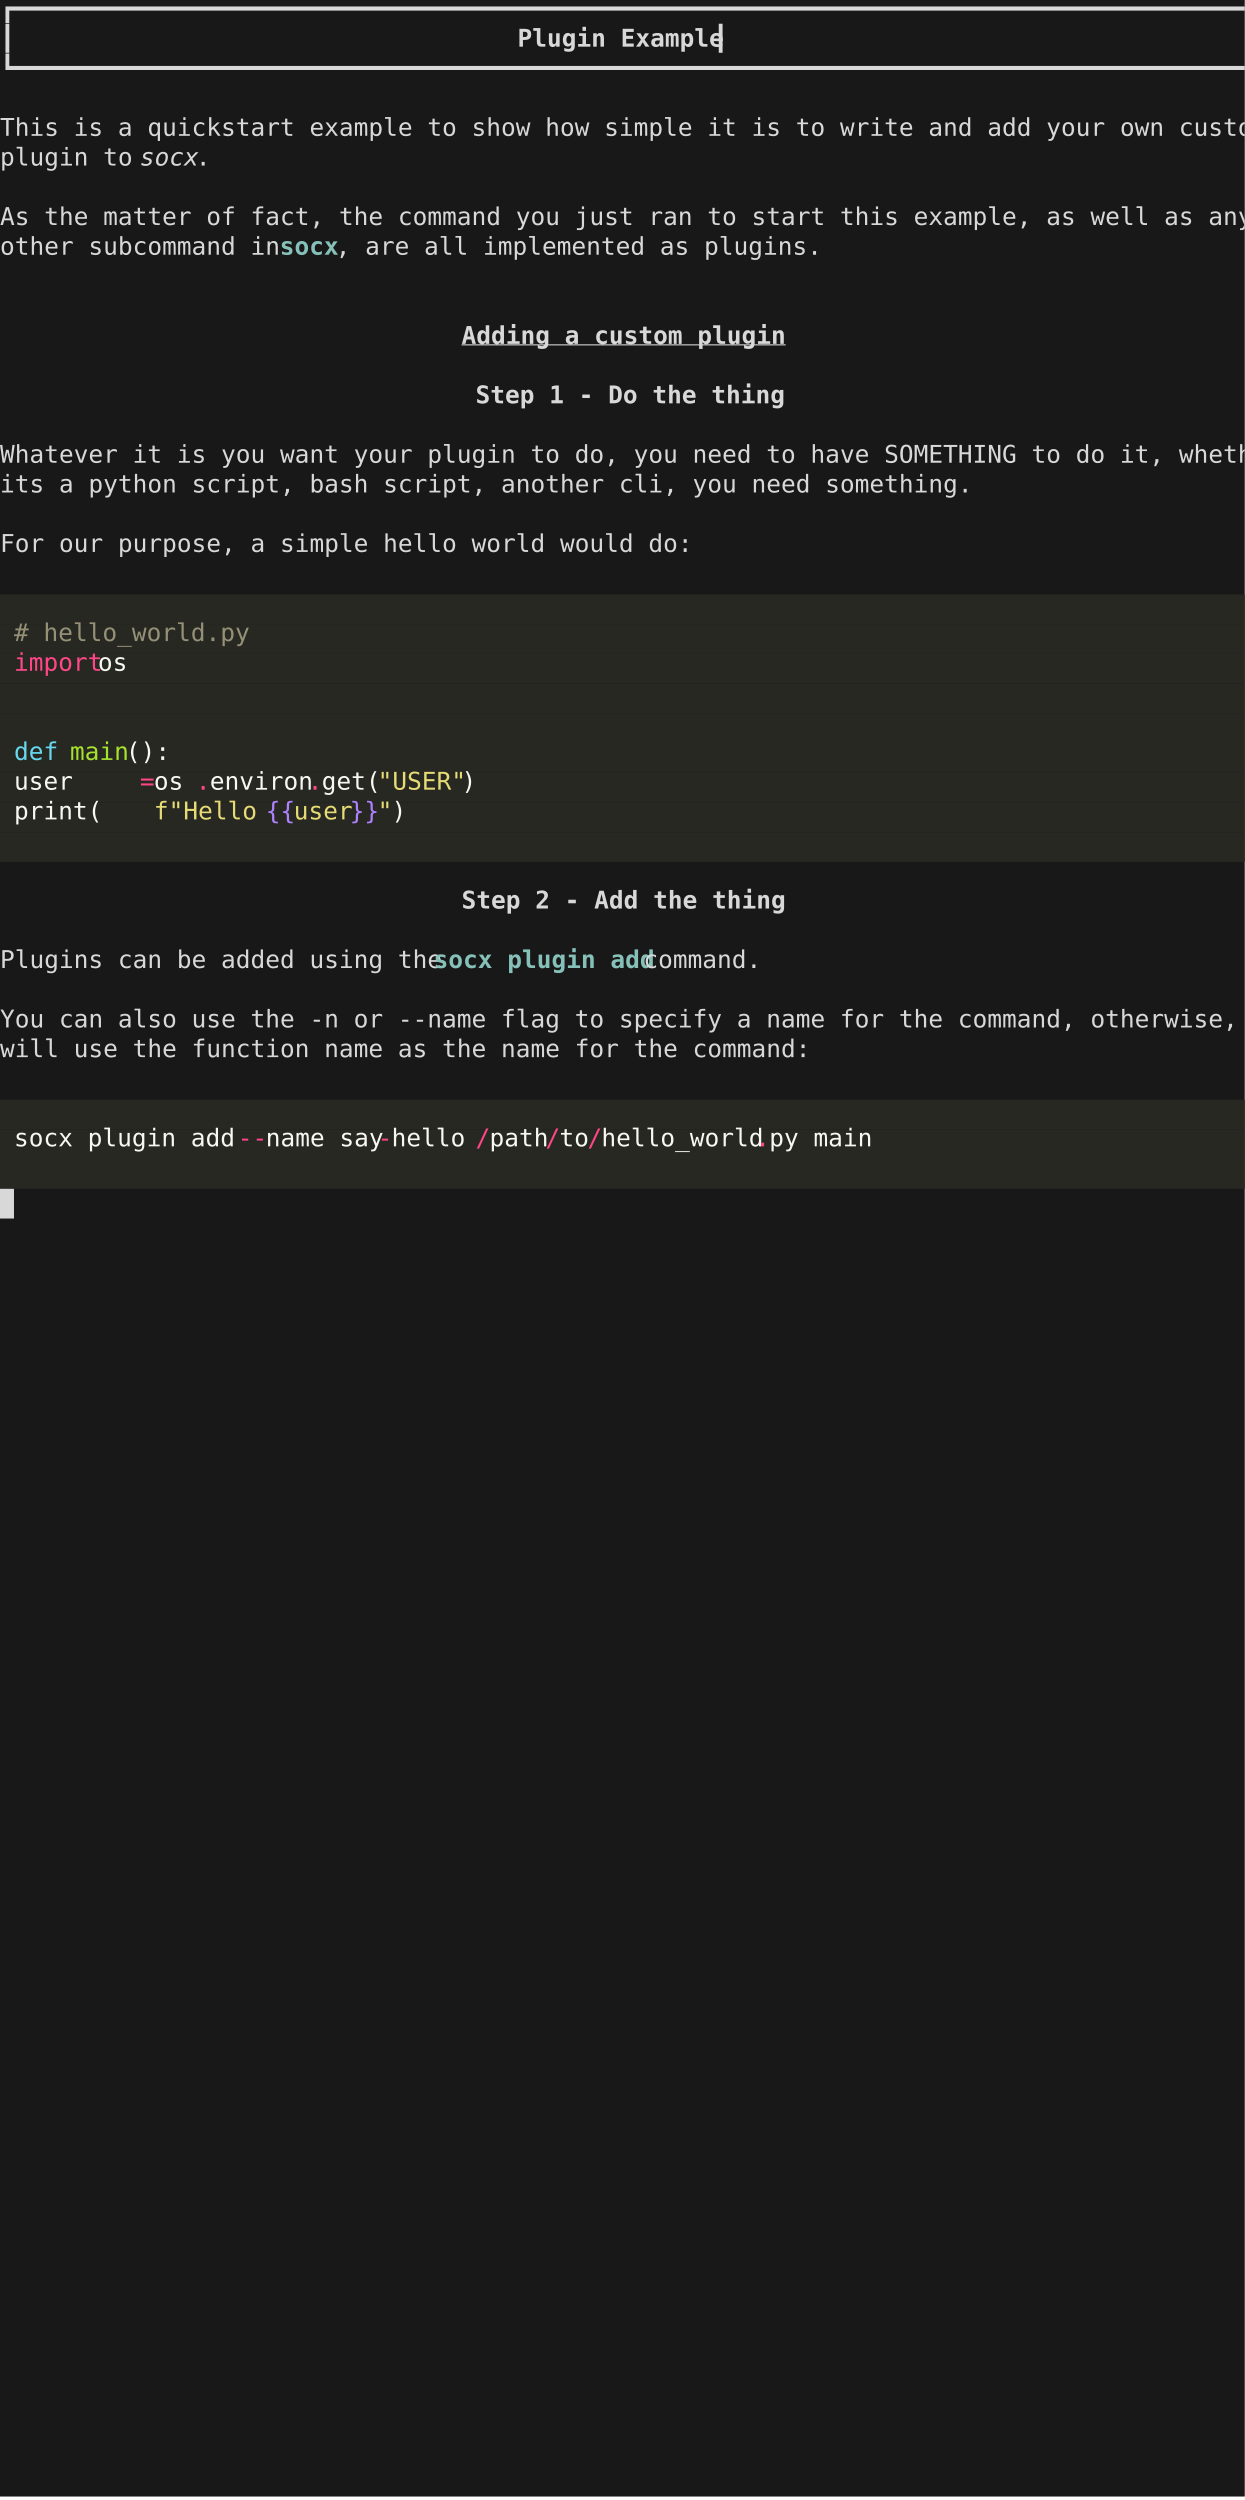
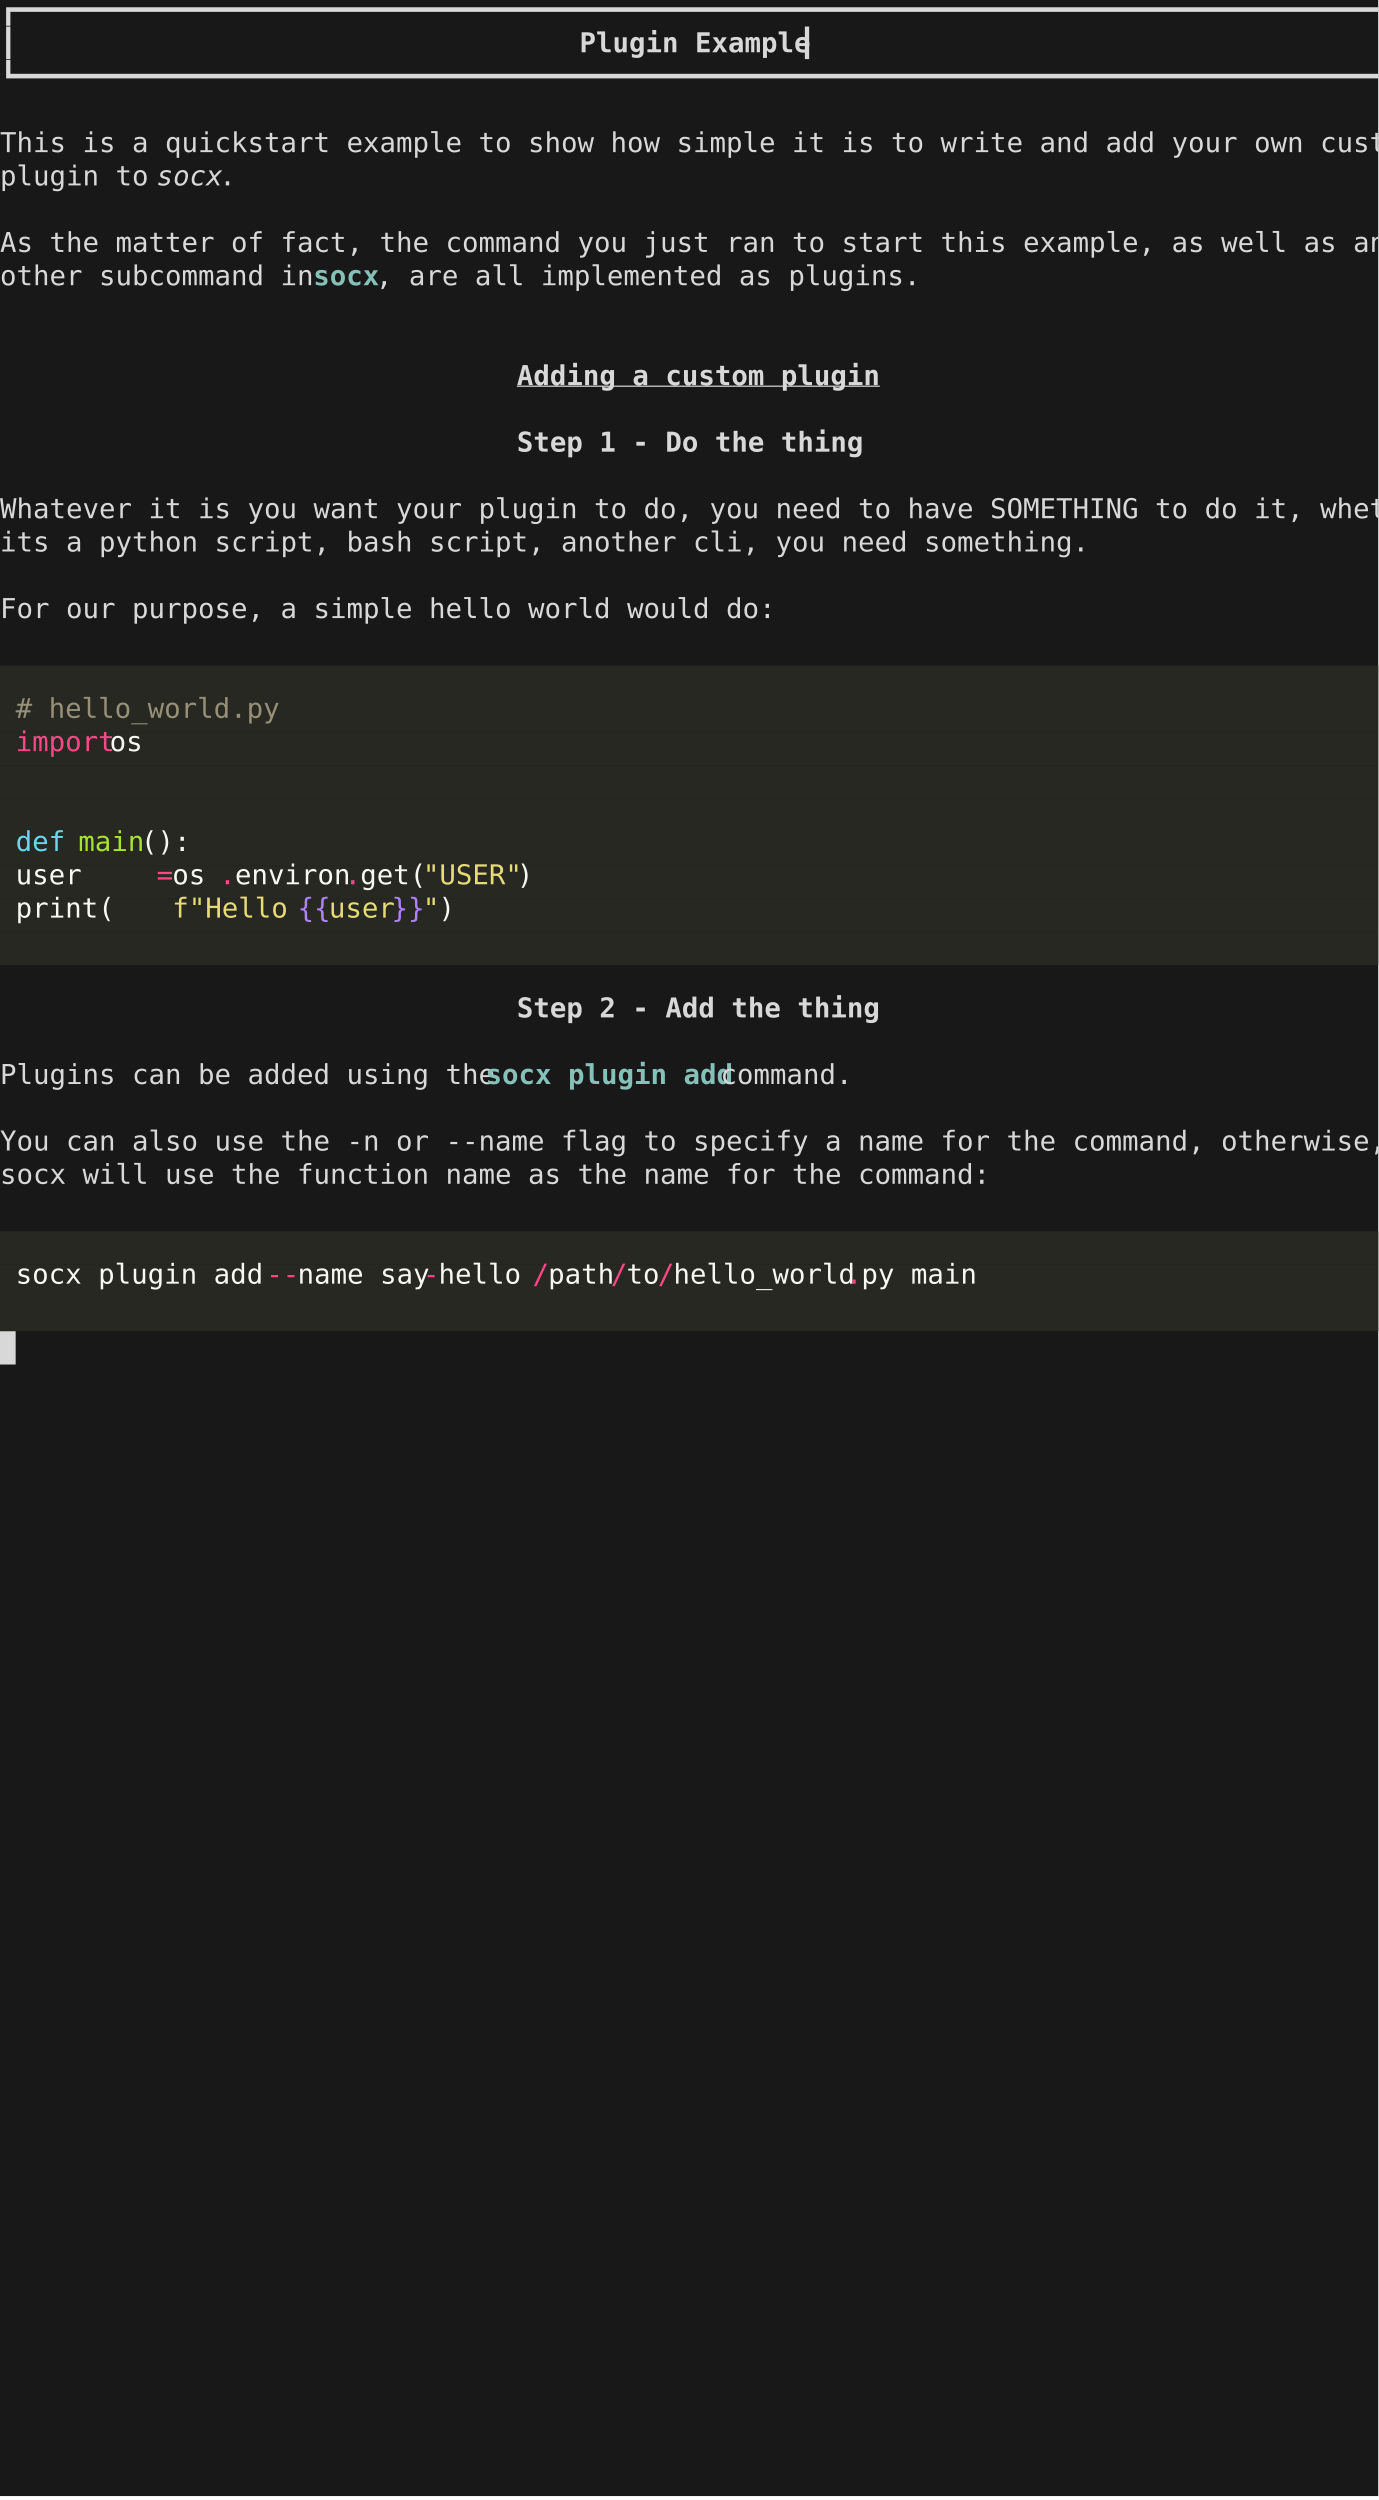
- <svg xmlns="http://www.w3.org/2000/svg" xmlns:ns1="https://github.com/nbedos/termtosvg" xmlns:xlink="http://www.w3.org/1999/xlink" id="terminal" baseProfile="full" viewBox="0 0 712 1430" width="712" version="1.1">
+ <svg xmlns="http://www.w3.org/2000/svg" xmlns:ns1="https://github.com/nbedos/termtosvg" xmlns:xlink="http://www.w3.org/1999/xlink" id="terminal" baseProfile="full" viewBox="0 0 704 1277" width="704" version="1.1">
  <defs>
    <ns1:template_settings>
-       <ns1:screen_geometry columns="89" rows="84" />
+       <ns1:screen_geometry columns="88" rows="75" />
      <ns1:animation type="css" />
    </ns1:template_settings>
    <style type="text/css" id="generated-style">#screen {
                font-family: 'DejaVu Sans Mono', monospace;
                font-style: normal;
                font-size: 14px;
            }

        text {
            dominant-baseline: text-before-edge;
            white-space: pre;
        }

            :root {
                --animation-duration: 1000ms;
            }

            @keyframes roll {
                0.000%{transform:translateY(0px)}
100.000%{transform:translateY(0px)}
            }

            #screen_view {
                animation-duration: 1000ms;
                animation-iteration-count:infinite;
                animation-name:roll;
                animation-timing-function: steps(1,end);
                animation-fill-mode: forwards;
            }
        </style>
    <style type="text/css" id="user-style">
            /* The colors defined below are the default 16 colors used for rendering text of the terminal. Adjust
               them as needed.
               base16-default-dark color theme (source: http://chriskempson.com/projects/base16/) */
            .foreground {fill: #d8d8d8;}
            .background {fill: #181818;}
            .color0 {fill: #181818;}
            .color1 {fill: #ab4642;}
            .color2 {fill: #a1b56c;}
            .color3 {fill: #f7ca88;}
            .color4 {fill: #7cafc2;}
            .color5 {fill: #ba8baf;}
            .color6 {fill: #86c1b9;}
            .color7 {fill: #d8d8d8;}
            .color8 {fill: #585858;}
            .color9 {fill: #ab4642;}
            .color10 {fill: #a1b56C;}
            .color11 {fill: #f7ca88;}
            .color12 {fill: #7cafc2;}
            .color13 {fill: #ba8baf;}
            .color14 {fill: #86c1b9;}
            .color15 {fill: #f8f8f8;}
        </style>
  </defs>
-   <svg id="screen" width="712" height="1428" viewBox="0 0 712 1428" preserveAspectRatio="xMidYMin slice">
+   <svg id="screen" width="704" height="1275" viewBox="0 0 704 1275" preserveAspectRatio="xMidYMin slice">
    <rect class="background" height="100%" width="100%" x="0" y="0" />
    <defs>
      <g id="g1">
-         <text x="0" textLength="712" class="foreground">┏━━━━━━━━━━━━━━━━━━━━━━━━━━━━━━━━━━━━━━━━━━━━━━━━━━━━━━━━━━━━━━━━━━━━━━━━━━━━━━━━━━━━━━━┓</text>
+         <text x="0" textLength="704" class="foreground">┏━━━━━━━━━━━━━━━━━━━━━━━━━━━━━━━━━━━━━━━━━━━━━━━━━━━━━━━━━━━━━━━━━━━━━━━━━━━━━━━━━━━━━━┓</text>
      </g>
      <g id="g2">
        <text x="0" textLength="296" class="foreground">┃                                    </text>
        <text x="296" textLength="112" font-weight="bold" class="foreground">Plugin Example</text>
-         <text x="408" textLength="304" class="foreground">                                     ┃</text>
+         <text x="408" textLength="296" class="foreground">                                    ┃</text>
      </g>
      <g id="g3">
-         <text x="0" textLength="712" class="foreground">┗━━━━━━━━━━━━━━━━━━━━━━━━━━━━━━━━━━━━━━━━━━━━━━━━━━━━━━━━━━━━━━━━━━━━━━━━━━━━━━━━━━━━━━━┛</text>
+         <text x="0" textLength="704" class="foreground">┗━━━━━━━━━━━━━━━━━━━━━━━━━━━━━━━━━━━━━━━━━━━━━━━━━━━━━━━━━━━━━━━━━━━━━━━━━━━━━━━━━━━━━━┛</text>
      </g>
      <g id="g4">
-         <text x="0" textLength="712" class="foreground">This is a quickstart example to show how simple it is to write and add your own custom   </text>
+         <text x="0" textLength="704" class="foreground">This is a quickstart example to show how simple it is to write and add your own custom  </text>
      </g>
      <g id="g5">
        <text x="0" textLength="80" class="foreground">plugin to </text>
        <text x="80" textLength="32" font-style="italic" class="foreground">socx</text>
-         <text x="112" textLength="600" class="foreground">.                                                                          </text>
+         <text x="112" textLength="592" class="foreground">.                                                                         </text>
      </g>
      <g id="g6">
-         <text x="0" textLength="712" class="foreground">As the matter of fact, the command you just ran to start this example, as well as any    </text>
+         <text x="0" textLength="704" class="foreground">As the matter of fact, the command you just ran to start this example, as well as any   </text>
      </g>
      <g id="g7">
        <text x="0" textLength="160" class="foreground">other subcommand in </text>
        <text x="160" textLength="32" font-weight="bold" class="color14">socx</text>
-         <text x="192" textLength="520" class="foreground">, are all implemented as plugins.                                </text>
+         <text x="192" textLength="512" class="foreground">, are all implemented as plugins.                               </text>
      </g>
      <g id="g8">
        <text x="0" textLength="264" class="foreground">                                 </text>
        <text x="264" textLength="176" font-weight="bold" text-decoration="underline" class="foreground">Adding a custom plugin</text>
-         <text x="440" textLength="272" class="foreground">                                  </text>
+         <text x="440" textLength="264" class="foreground">                                 </text>
      </g>
      <g id="g9">
-         <text x="0" textLength="272" class="foreground">                                  </text>
-         <text x="272" textLength="168" font-weight="bold" class="foreground">Step 1 - Do the thing</text>
-         <text x="440" textLength="272" class="foreground">                                  </text>
+         <text x="0" textLength="264" class="foreground">                                 </text>
+         <text x="264" textLength="168" font-weight="bold" class="foreground">Step 1 - Do the thing</text>
+         <text x="432" textLength="272" class="foreground">                                  </text>
      </g>
      <g id="g10">
-         <text x="0" textLength="712" class="foreground">Whatever it is you want your plugin to do, you need to have SOMETHING to do it, whether  </text>
+         <text x="0" textLength="704" class="foreground">Whatever it is you want your plugin to do, you need to have SOMETHING to do it, whether </text>
      </g>
      <g id="g11">
-         <text x="0" textLength="712" class="foreground">its a python script, bash script, another cli, you need something.                       </text>
+         <text x="0" textLength="704" class="foreground">its a python script, bash script, another cli, you need something.                      </text>
      </g>
      <g id="g12">
-         <text x="0" textLength="712" class="foreground">For our purpose, a simple hello world would do:                                          </text>
+         <text x="0" textLength="704" class="foreground">For our purpose, a simple hello world would do:                                         </text>
      </g>
      <g id="g13">
-         <text x="0" textLength="712" class="foreground">                                                                                         </text>
+         <text x="0" textLength="704" class="foreground">                                                                                        </text>
      </g>
      <g id="g14">
        <text x="0" textLength="8" class="foreground"> </text>
        <text x="8" textLength="128" fill="#959077"># hello_world.py</text>
-         <text x="136" textLength="576" class="foreground">                                                                        </text>
+         <text x="136" textLength="568" class="foreground">                                                                       </text>
      </g>
      <g id="g15">
        <text x="0" textLength="8" class="foreground"> </text>
        <text x="8" textLength="48" fill="#ff4689">import</text>
        <text x="56" textLength="24" fill="#f8f8f2"> os</text>
-         <text x="80" textLength="632" class="foreground">                                                                               </text>
+         <text x="80" textLength="624" class="foreground">                                                                              </text>
      </g>
      <g id="g16">
        <text x="0" textLength="8" class="foreground"> </text>
        <text x="8" textLength="24" fill="#66d9ef">def</text>
        <text x="32" textLength="8" fill="#f8f8f2"> </text>
        <text x="40" textLength="32" fill="#a6e22e">main</text>
        <text x="72" textLength="24" fill="#f8f8f2">():</text>
-         <text x="96" textLength="616" class="foreground">                                                                             </text>
+         <text x="96" textLength="608" class="foreground">                                                                            </text>
      </g>
      <g id="g17">
        <text x="0" textLength="8" class="foreground"> </text>
        <text x="8" textLength="72" fill="#f8f8f2">    user </text>
        <text x="80" textLength="8" fill="#ff4689">=</text>
        <text x="88" textLength="24" fill="#f8f8f2"> os</text>
        <text x="112" textLength="8" fill="#ff4689">.</text>
        <text x="120" textLength="56" fill="#f8f8f2">environ</text>
        <text x="176" textLength="8" fill="#ff4689">.</text>
        <text x="184" textLength="32" fill="#f8f8f2">get(</text>
        <text x="216" textLength="48" fill="#e6db74">"USER"</text>
        <text x="264" textLength="8" fill="#f8f8f2">)</text>
-         <text x="272" textLength="440" class="foreground">                                                       </text>
+         <text x="272" textLength="432" class="foreground">                                                      </text>
      </g>
      <g id="g18">
        <text x="0" textLength="8" class="foreground"> </text>
        <text x="8" textLength="80" fill="#f8f8f2">    print(</text>
        <text x="88" textLength="64" fill="#e6db74">f"Hello </text>
        <text x="152" textLength="16" fill="#ae81ff">{{</text>
        <text x="168" textLength="32" fill="#e6db74">user</text>
        <text x="200" textLength="16" fill="#ae81ff">}}</text>
        <text x="216" textLength="8" fill="#e6db74">"</text>
        <text x="224" textLength="8" fill="#f8f8f2">)</text>
-         <text x="232" textLength="480" class="foreground">                                                            </text>
+         <text x="232" textLength="472" class="foreground">                                                           </text>
      </g>
      <g id="g19">
        <text x="0" textLength="264" class="foreground">                                 </text>
        <text x="264" textLength="176" font-weight="bold" class="foreground">Step 2 - Add the thing</text>
-         <text x="440" textLength="272" class="foreground">                                  </text>
+         <text x="440" textLength="264" class="foreground">                                 </text>
      </g>
      <g id="g20">
        <text x="0" textLength="248" class="foreground">Plugins can be added using the </text>
        <text x="248" textLength="120" font-weight="bold" class="color14">socx plugin add</text>
-         <text x="368" textLength="344" class="foreground"> command.                                  </text>
+         <text x="368" textLength="336" class="foreground"> command.                                 </text>
      </g>
      <g id="g21">
-         <text x="0" textLength="712" class="foreground">You can also use the -n or --name flag to specify a name for the command, otherwise, socx</text>
+         <text x="0" textLength="704" class="foreground">You can also use the -n or --name flag to specify a name for the command, otherwise,    </text>
      </g>
      <g id="g22">
-         <text x="0" textLength="712" class="foreground">will use the function name as the name for the command:                                  </text>
+         <text x="0" textLength="704" class="foreground">socx will use the function name as the name for the command:                            </text>
      </g>
      <g id="g23">
        <text x="0" textLength="8" class="foreground"> </text>
        <text x="8" textLength="128" fill="#f8f8f2">socx plugin add </text>
        <text x="136" textLength="16" fill="#ff4689">--</text>
        <text x="152" textLength="64" fill="#f8f8f2">name say</text>
        <text x="216" textLength="8" fill="#ff4689">-</text>
        <text x="224" textLength="48" fill="#f8f8f2">hello </text>
        <text x="272" textLength="8" fill="#ff4689">/</text>
        <text x="280" textLength="32" fill="#f8f8f2">path</text>
        <text x="312" textLength="8" fill="#ff4689">/</text>
        <text x="320" textLength="16" fill="#f8f8f2">to</text>
        <text x="336" textLength="8" fill="#ff4689">/</text>
        <text x="344" textLength="88" fill="#f8f8f2">hello_world</text>
        <text x="432" textLength="8" fill="#ff4689">.</text>
        <text x="440" textLength="56" fill="#f8f8f2">py main</text>
-         <text x="496" textLength="216" class="foreground">                           </text>
+         <text x="496" textLength="208" class="foreground">                          </text>
      </g>
      <g id="g24">
        <text x="0" textLength="8" class="background"> </text>
      </g>
    </defs>
    <g id="screen_view">
      <g>
        <use xlink:href="#g1" y="0" />
        <use xlink:href="#g2" y="17" />
        <use xlink:href="#g3" y="34" />
        <use xlink:href="#g4" y="68" />
        <use xlink:href="#g5" y="85" />
        <use xlink:href="#g6" y="119" />
        <rect x="160" y="136" width="32" height="17" class="color0" />
        <use xlink:href="#g7" y="136" />
        <use xlink:href="#g8" y="187" />
        <use xlink:href="#g9" y="221" />
        <use xlink:href="#g10" y="255" />
        <use xlink:href="#g11" y="272" />
        <use xlink:href="#g12" y="306" />
-         <rect x="0" y="340" width="712" height="17" fill="#272822" />
+         <rect x="0" y="340" width="704" height="17" fill="#272822" />
        <use xlink:href="#g13" y="340" />
-         <rect x="0" y="357" width="712" height="17" fill="#272822" />
+         <rect x="0" y="357" width="704" height="17" fill="#272822" />
        <use xlink:href="#g14" y="357" />
-         <rect x="0" y="374" width="712" height="17" fill="#272822" />
+         <rect x="0" y="374" width="704" height="17" fill="#272822" />
        <use xlink:href="#g15" y="374" />
-         <rect x="0" y="391" width="712" height="17" fill="#272822" />
+         <rect x="0" y="391" width="704" height="17" fill="#272822" />
        <use xlink:href="#g13" y="391" />
-         <rect x="0" y="408" width="712" height="17" fill="#272822" />
+         <rect x="0" y="408" width="704" height="17" fill="#272822" />
        <use xlink:href="#g13" y="408" />
-         <rect x="0" y="425" width="712" height="17" fill="#272822" />
+         <rect x="0" y="425" width="704" height="17" fill="#272822" />
        <use xlink:href="#g16" y="425" />
-         <rect x="0" y="442" width="712" height="17" fill="#272822" />
+         <rect x="0" y="442" width="704" height="17" fill="#272822" />
        <use xlink:href="#g17" y="442" />
-         <rect x="0" y="459" width="712" height="17" fill="#272822" />
+         <rect x="0" y="459" width="704" height="17" fill="#272822" />
        <use xlink:href="#g18" y="459" />
-         <rect x="0" y="476" width="712" height="17" fill="#272822" />
+         <rect x="0" y="476" width="704" height="17" fill="#272822" />
        <use xlink:href="#g13" y="476" />
        <use xlink:href="#g19" y="510" />
        <rect x="248" y="544" width="120" height="17" class="color0" />
        <use xlink:href="#g20" y="544" />
        <use xlink:href="#g21" y="578" />
        <use xlink:href="#g22" y="595" />
-         <rect x="0" y="629" width="712" height="17" fill="#272822" />
+         <rect x="0" y="629" width="704" height="17" fill="#272822" />
        <use xlink:href="#g13" y="629" />
-         <rect x="0" y="646" width="712" height="17" fill="#272822" />
+         <rect x="0" y="646" width="704" height="17" fill="#272822" />
        <use xlink:href="#g23" y="646" />
-         <rect x="0" y="663" width="712" height="17" fill="#272822" />
+         <rect x="0" y="663" width="704" height="17" fill="#272822" />
        <use xlink:href="#g13" y="663" />
        <rect x="0" y="680" width="8" height="17" class="foreground" />
        <use xlink:href="#g24" y="680" />
      </g>
    </g>
  </svg>
</svg>
